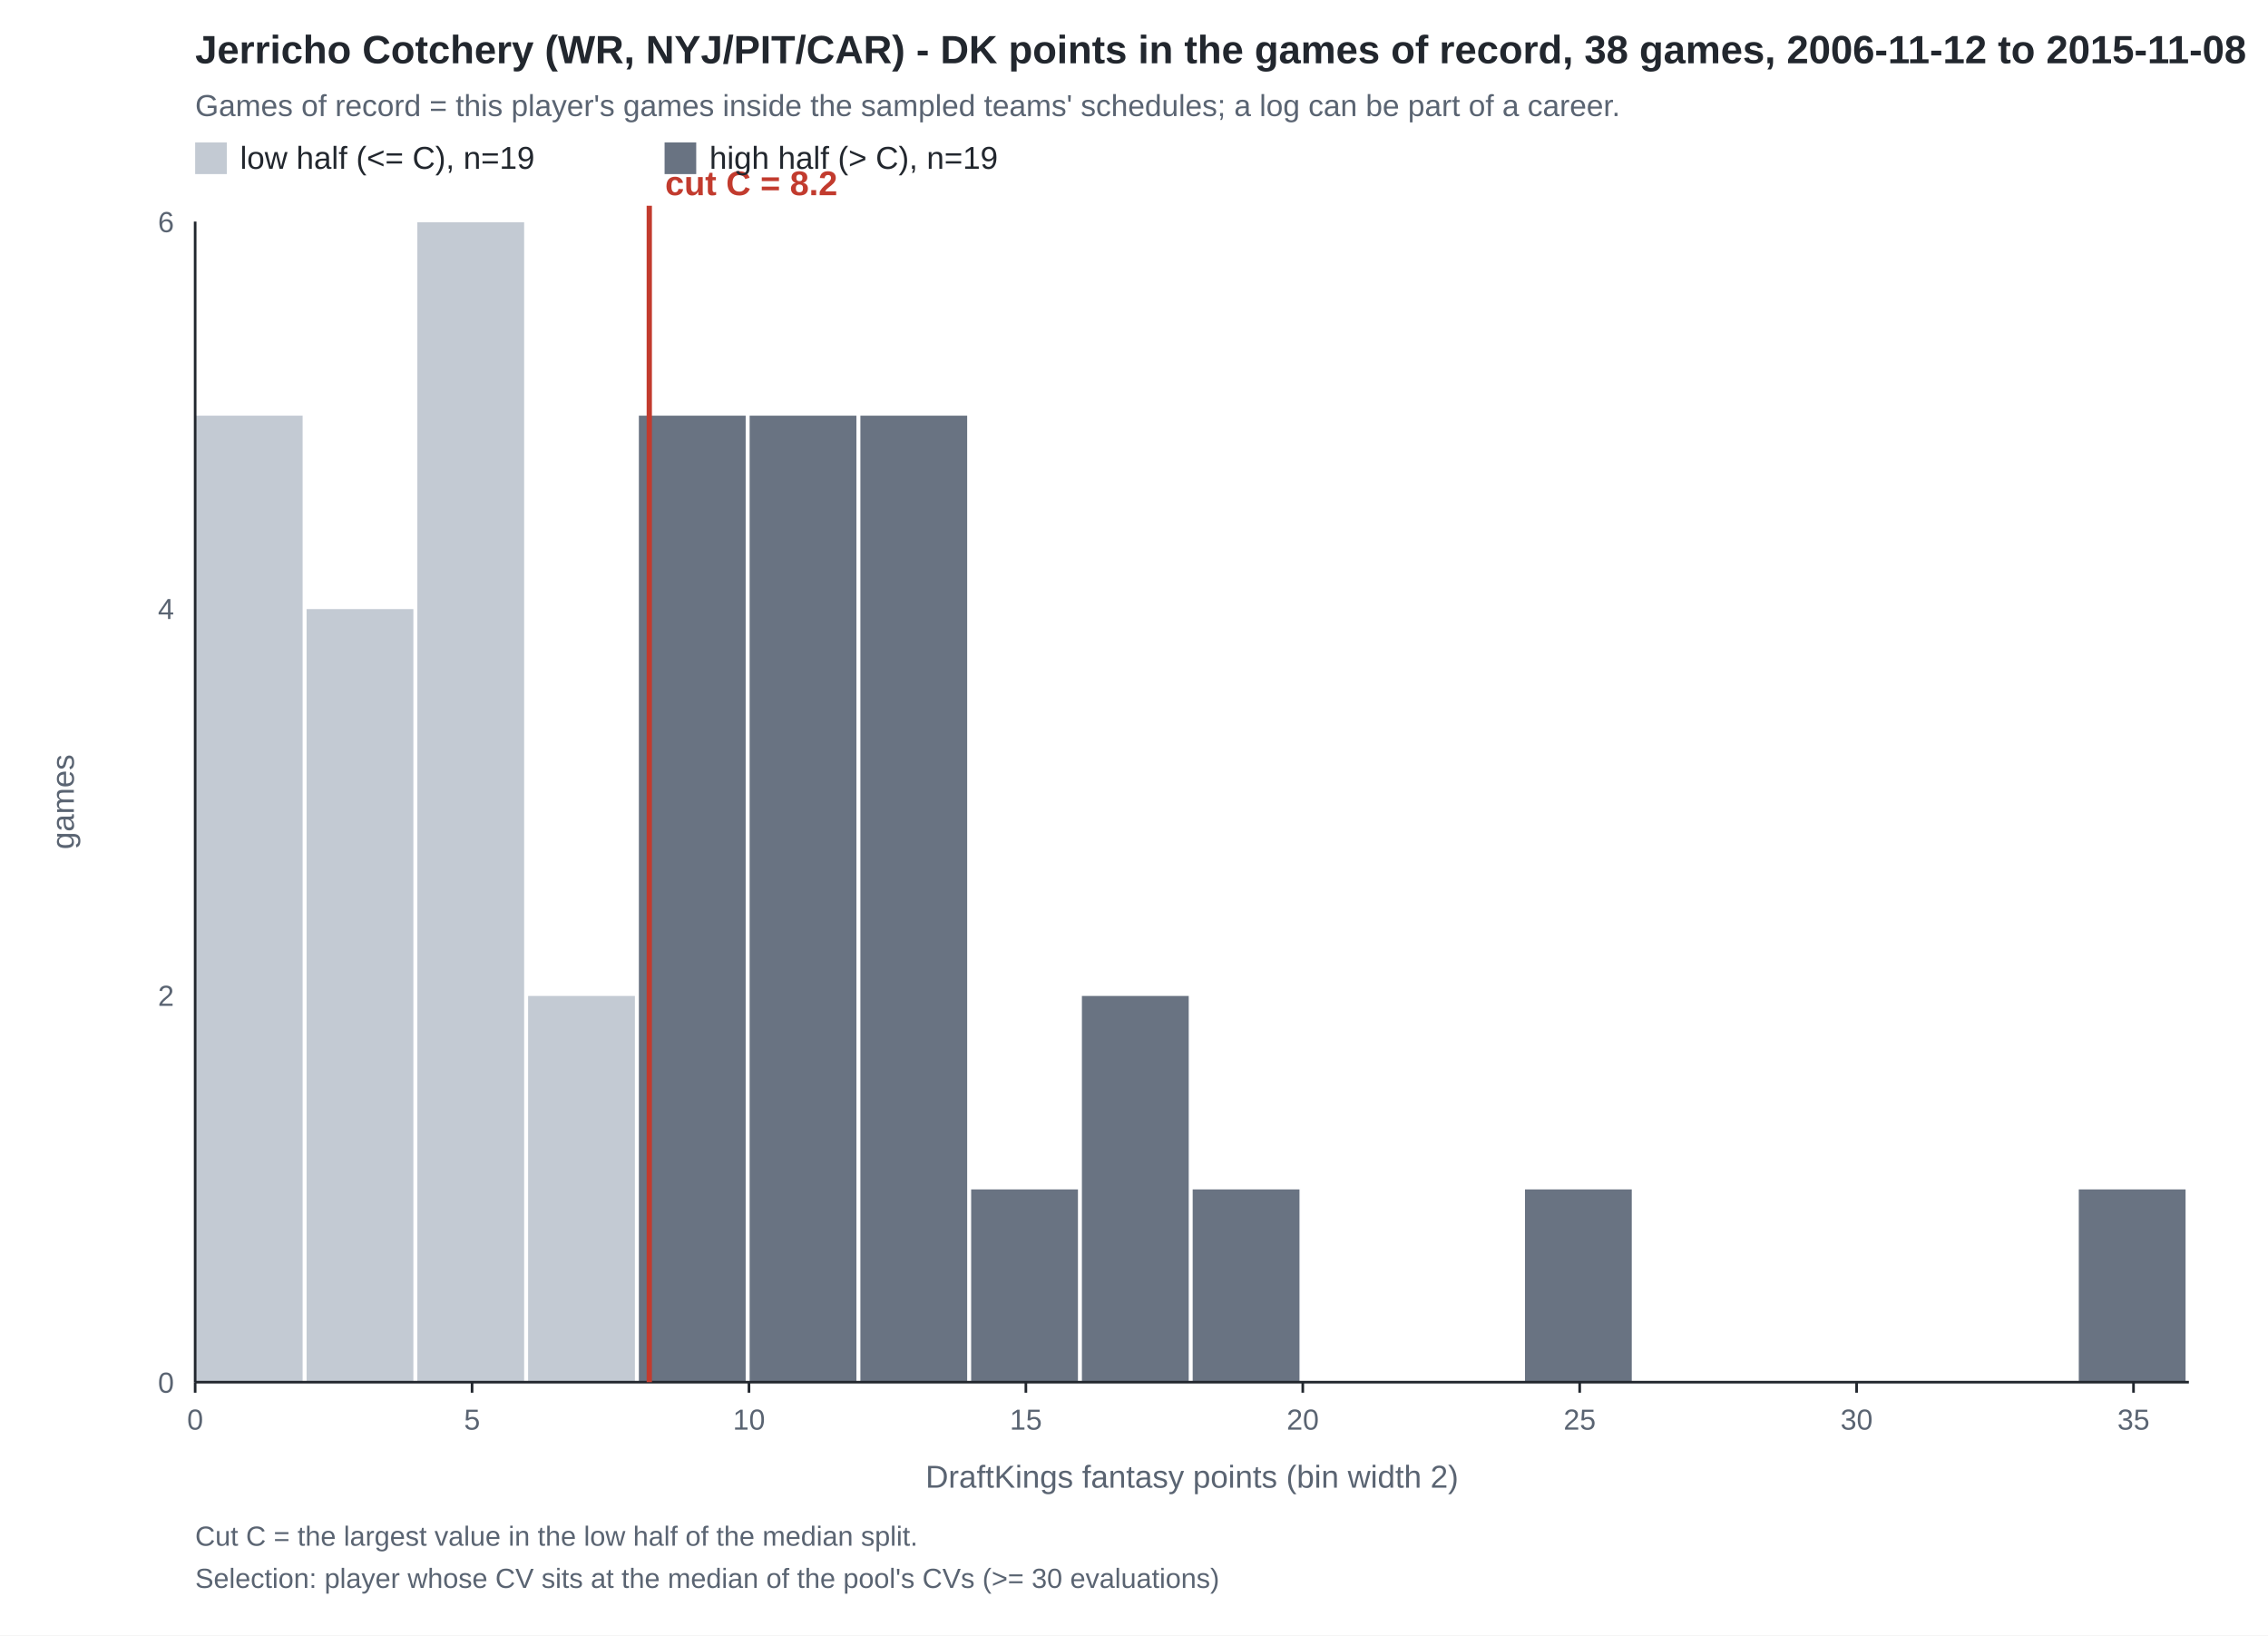
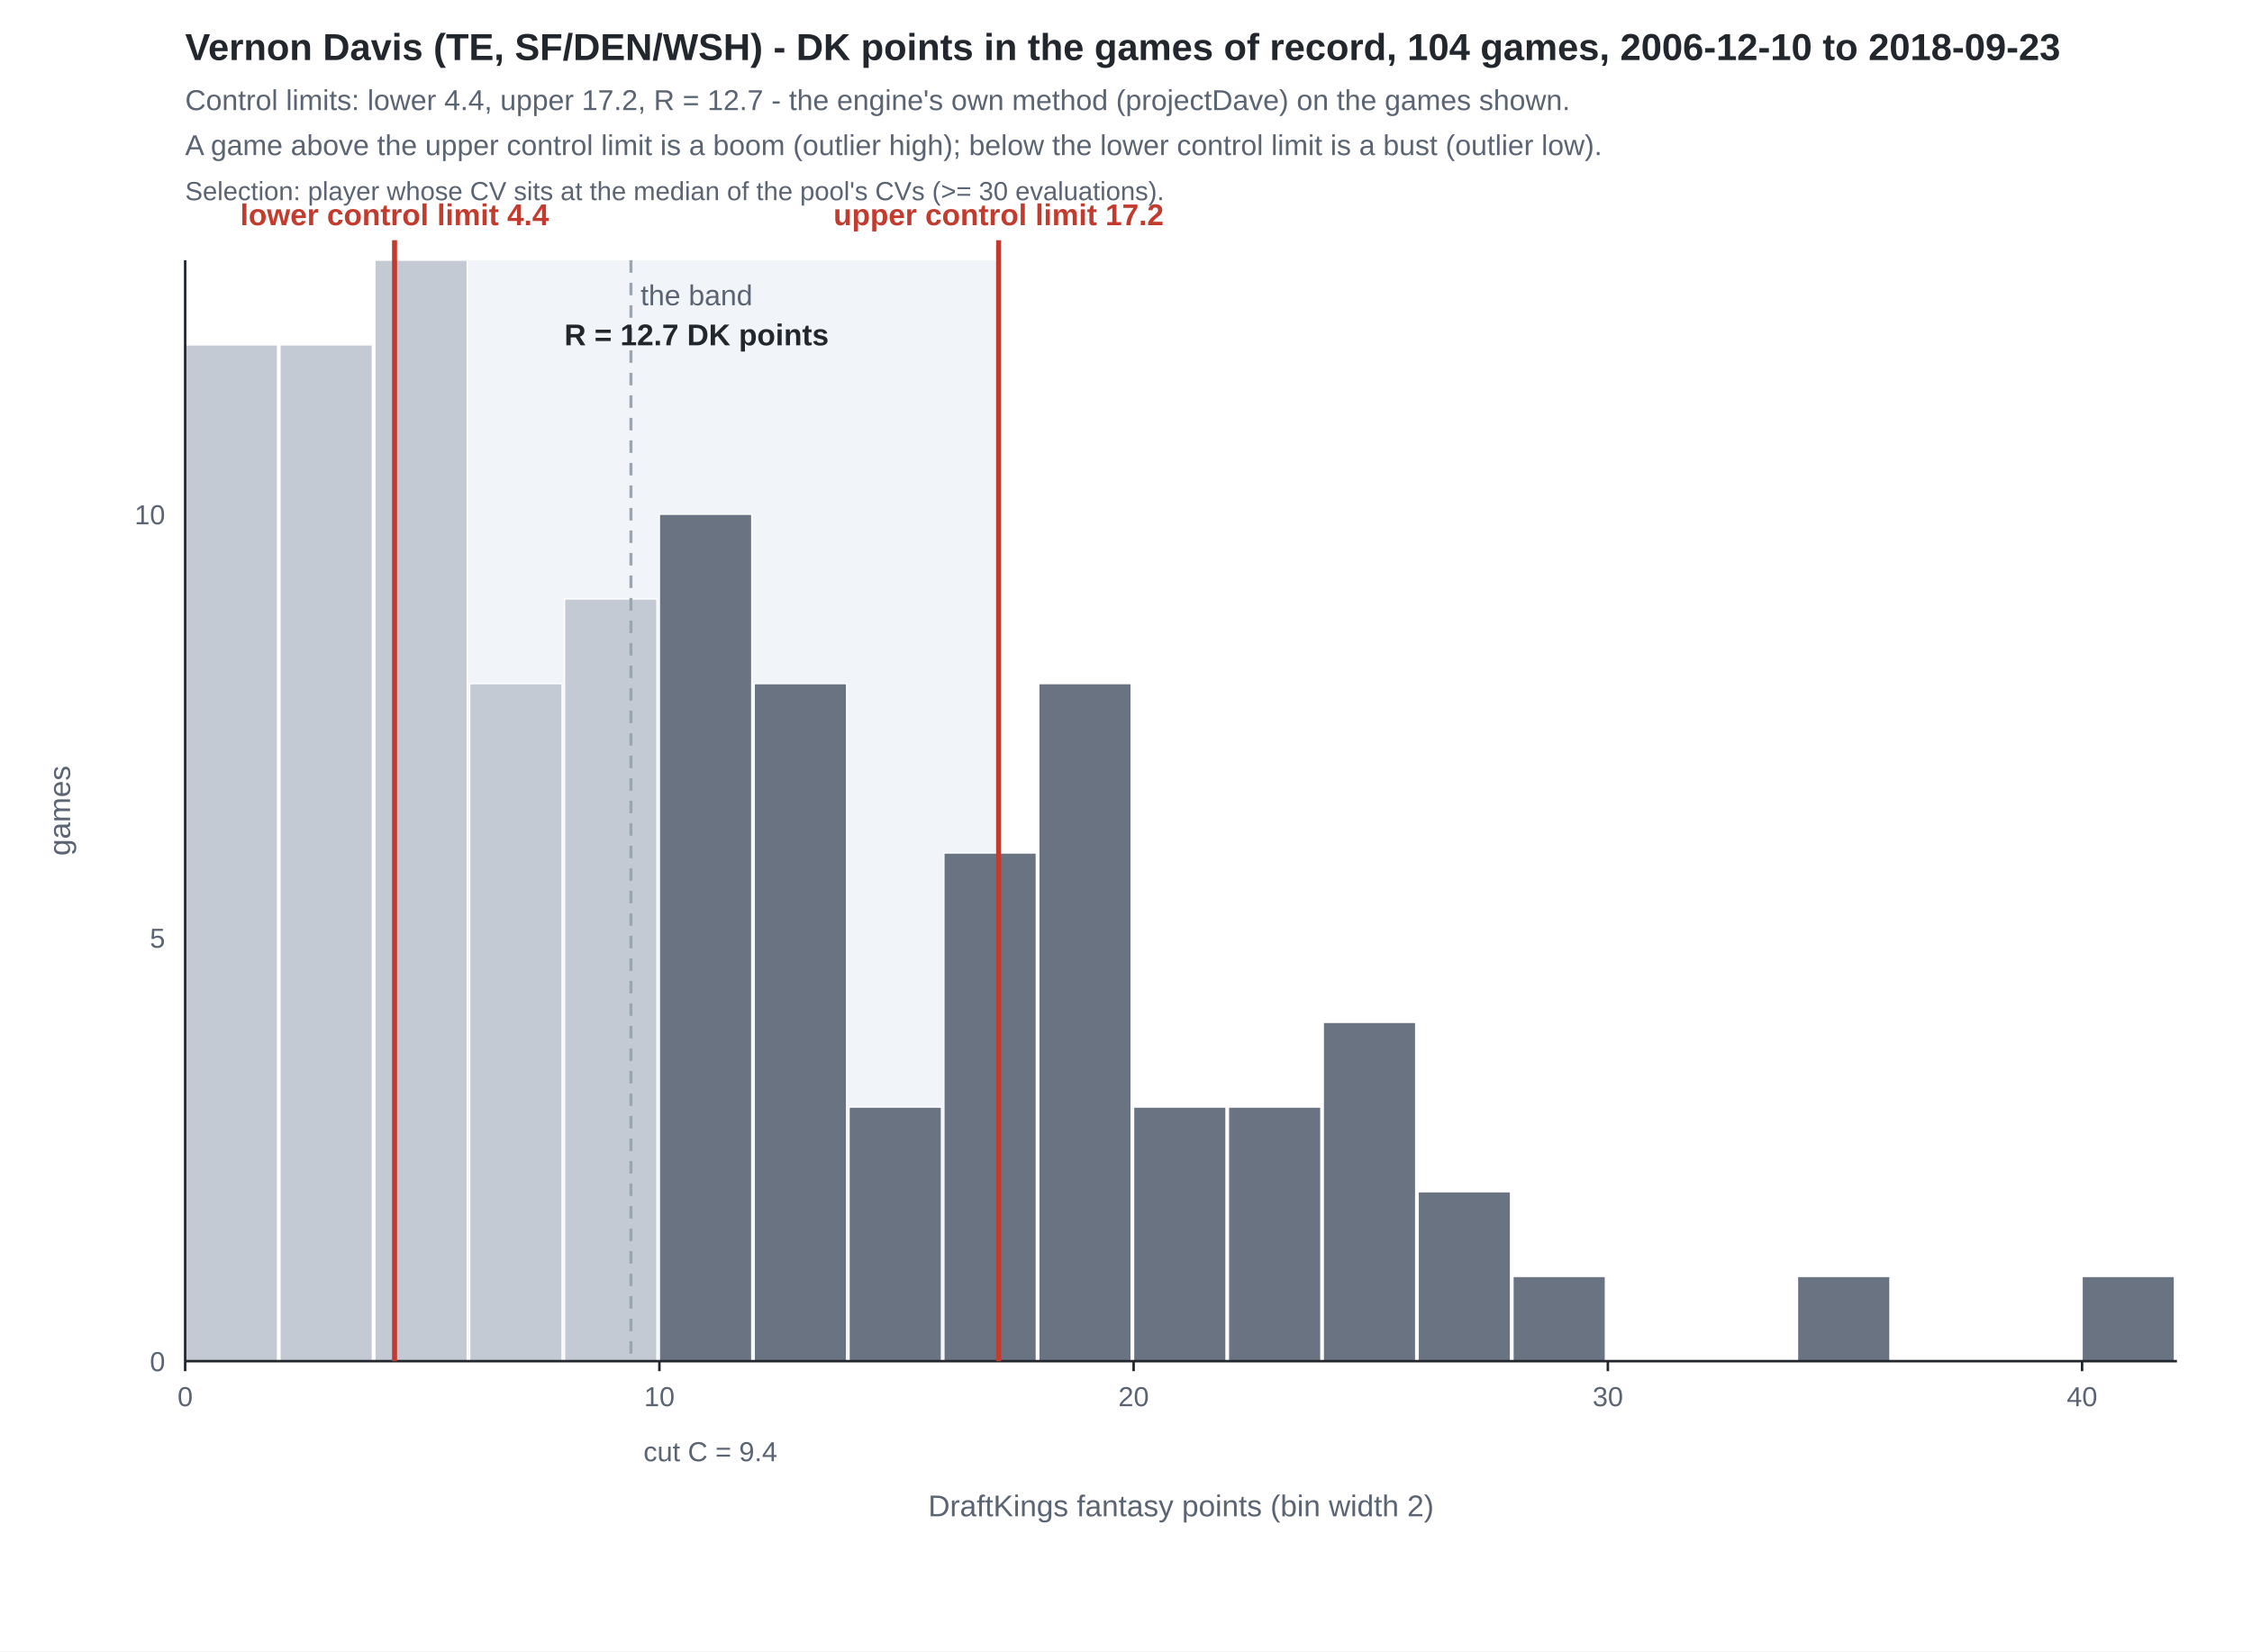
- <svg xmlns="http://www.w3.org/2000/svg" width="860" height="620" viewBox="0 0 860 620">
+ <svg xmlns="http://www.w3.org/2000/svg" width="900" height="660" viewBox="0 0 900 660">
  <rect width="100%" height="100%" fill="white" />
  <g font-family="Segoe UI, Arial, sans-serif">
-     <rect x="74" y="157.333" width="41" height="366.667" fill="#c3cad3" stroke="white" stroke-width="0.5" />
-     <rect x="116" y="230.667" width="41" height="293.333" fill="#c3cad3" stroke="white" stroke-width="0.5" />
-     <rect x="158" y="84" width="41" height="440" fill="#c3cad3" stroke="white" stroke-width="0.5" />
-     <rect x="200" y="377.333" width="41" height="146.667" fill="#c3cad3" stroke="white" stroke-width="0.5" />
-     <rect x="242" y="157.333" width="41" height="366.667" fill="#697382" stroke="white" stroke-width="0.5" />
-     <rect x="284" y="157.333" width="41" height="366.667" fill="#697382" stroke="white" stroke-width="0.5" />
-     <rect x="326" y="157.333" width="41" height="366.667" fill="#697382" stroke="white" stroke-width="0.5" />
-     <rect x="368" y="450.667" width="41" height="73.333" fill="#697382" stroke="white" stroke-width="0.5" />
-     <rect x="410" y="377.333" width="41" height="146.667" fill="#697382" stroke="white" stroke-width="0.5" />
-     <rect x="452" y="450.667" width="41" height="73.333" fill="#697382" stroke="white" stroke-width="0.5" />
-     <rect x="578" y="450.667" width="41" height="73.333" fill="#697382" stroke="white" stroke-width="0.5" />
-     <rect x="788" y="450.667" width="41" height="73.333" fill="#697382" stroke="white" stroke-width="0.5" />
-     <line x1="74" y1="84" x2="74" y2="524" stroke="#22272e" stroke-width="1" />
-     <line x1="74" y1="524" x2="830" y2="524" stroke="#22272e" stroke-width="1" />
-     <line x1="74" y1="524" x2="74" y2="528" stroke="#22272e" stroke-width="1" />
-     <text x="74" y="542" font-size="11" fill="#5a6472" text-anchor="middle">0</text>
-     <line x1="179" y1="524" x2="179" y2="528" stroke="#22272e" stroke-width="1" />
-     <text x="179" y="542" font-size="11" fill="#5a6472" text-anchor="middle">5</text>
-     <line x1="284" y1="524" x2="284" y2="528" stroke="#22272e" stroke-width="1" />
-     <text x="284" y="542" font-size="11" fill="#5a6472" text-anchor="middle">10</text>
-     <line x1="389" y1="524" x2="389" y2="528" stroke="#22272e" stroke-width="1" />
-     <text x="389" y="542" font-size="11" fill="#5a6472" text-anchor="middle">15</text>
-     <line x1="494" y1="524" x2="494" y2="528" stroke="#22272e" stroke-width="1" />
-     <text x="494" y="542" font-size="11" fill="#5a6472" text-anchor="middle">20</text>
-     <line x1="599" y1="524" x2="599" y2="528" stroke="#22272e" stroke-width="1" />
-     <text x="599" y="542" font-size="11" fill="#5a6472" text-anchor="middle">25</text>
-     <line x1="704" y1="524" x2="704" y2="528" stroke="#22272e" stroke-width="1" />
-     <text x="704" y="542" font-size="11" fill="#5a6472" text-anchor="middle">30</text>
-     <line x1="809" y1="524" x2="809" y2="528" stroke="#22272e" stroke-width="1" />
-     <text x="809" y="542" font-size="11" fill="#5a6472" text-anchor="middle">35</text>
-     <text x="66" y="528" font-size="11" fill="#5a6472" text-anchor="end">0</text>
-     <text x="66" y="381.333" font-size="11" fill="#5a6472" text-anchor="end">2</text>
-     <text x="66" y="234.667" font-size="11" fill="#5a6472" text-anchor="end">4</text>
-     <text x="66" y="88" font-size="11" fill="#5a6472" text-anchor="end">6</text>
-     <text x="452" y="564" font-size="12" fill="#5a6472" text-anchor="middle">DraftKings fantasy points (bin width 2)</text>
-     <text x="28" y="304" font-size="12" fill="#5a6472" text-anchor="middle" transform="rotate(-90 28 304)">games</text>
-     <line x1="246.2" y1="78" x2="246.2" y2="524" stroke="#c23b2e" stroke-width="2" />
-     <text x="252.2" y="74" font-size="13" fill="#c23b2e" text-anchor="start" font-weight="600">cut C = 8.2</text>
-     <rect x="74" y="54" width="12" height="12" fill="#c3cad3" />
-     <text x="91" y="64" font-size="12" fill="#22272e">low half (&lt;= C), n=19</text>
-     <rect x="252" y="54" width="12" height="12" fill="#697382" />
-     <text x="269" y="64" font-size="12" fill="#22272e">high half (&gt; C), n=19</text>
-     <text x="74" y="24" font-size="15" fill="#22272e" text-anchor="start" font-weight="700">Jerricho Cotchery (WR, NYJ/PIT/CAR) - DK points in the games of record, 38 games, 2006-11-12 to 2015-11-08</text>
-     <text x="74" y="44" font-size="11.5" fill="#5a6472">Games of record = this player's games inside the sampled teams' schedules; a log can be part of a career.</text>
-     <text x="74" y="586" font-size="10.5" fill="#5a6472">Cut C = the largest value in the low half of the median split.</text>
-     <text x="74" y="602" font-size="10.5" fill="#5a6472">Selection: player whose CV sits at the median of the pool's CVs (&gt;= 30 evaluations)</text>
+     <rect x="157.682" y="104" width="241.407" height="440" fill="#f1f4f8" />
+     <rect x="74" y="137.846" width="36.905" height="406.154" fill="#c3cad3" stroke="white" stroke-width="0.5" />
+     <rect x="111.905" y="137.846" width="36.905" height="406.154" fill="#c3cad3" stroke="white" stroke-width="0.5" />
+     <rect x="149.81" y="104" width="36.905" height="440" fill="#c3cad3" stroke="white" stroke-width="0.5" />
+     <rect x="187.714" y="273.231" width="36.905" height="270.769" fill="#c3cad3" stroke="white" stroke-width="0.5" />
+     <rect x="225.619" y="239.385" width="36.905" height="304.615" fill="#c3cad3" stroke="white" stroke-width="0.5" />
+     <rect x="263.524" y="205.538" width="36.905" height="338.462" fill="#697382" stroke="white" stroke-width="0.5" />
+     <rect x="301.429" y="273.231" width="36.905" height="270.769" fill="#697382" stroke="white" stroke-width="0.5" />
+     <rect x="339.333" y="442.462" width="36.905" height="101.538" fill="#697382" stroke="white" stroke-width="0.5" />
+     <rect x="377.238" y="340.923" width="36.905" height="203.077" fill="#697382" stroke="white" stroke-width="0.5" />
+     <rect x="415.143" y="273.231" width="36.905" height="270.769" fill="#697382" stroke="white" stroke-width="0.5" />
+     <rect x="453.048" y="442.462" width="36.905" height="101.538" fill="#697382" stroke="white" stroke-width="0.5" />
+     <rect x="490.952" y="442.462" width="36.905" height="101.538" fill="#697382" stroke="white" stroke-width="0.5" />
+     <rect x="528.857" y="408.615" width="36.905" height="135.385" fill="#697382" stroke="white" stroke-width="0.5" />
+     <rect x="566.762" y="476.308" width="36.905" height="67.692" fill="#697382" stroke="white" stroke-width="0.5" />
+     <rect x="604.667" y="510.154" width="36.905" height="33.846" fill="#697382" stroke="white" stroke-width="0.5" />
+     <rect x="718.381" y="510.154" width="36.905" height="33.846" fill="#697382" stroke="white" stroke-width="0.5" />
+     <rect x="832.095" y="510.154" width="36.905" height="33.846" fill="#697382" stroke="white" stroke-width="0.5" />
+     <line x1="74" y1="104" x2="74" y2="544" stroke="#22272e" stroke-width="1" />
+     <line x1="74" y1="544" x2="870" y2="544" stroke="#22272e" stroke-width="1" />
+     <line x1="74" y1="544" x2="74" y2="548" stroke="#22272e" stroke-width="1" />
+     <text x="74" y="562" font-size="11" fill="#5a6472" text-anchor="middle">0</text>
+     <line x1="263.524" y1="544" x2="263.524" y2="548" stroke="#22272e" stroke-width="1" />
+     <text x="263.524" y="562" font-size="11" fill="#5a6472" text-anchor="middle">10</text>
+     <line x1="453.048" y1="544" x2="453.048" y2="548" stroke="#22272e" stroke-width="1" />
+     <text x="453.048" y="562" font-size="11" fill="#5a6472" text-anchor="middle">20</text>
+     <line x1="642.571" y1="544" x2="642.571" y2="548" stroke="#22272e" stroke-width="1" />
+     <text x="642.571" y="562" font-size="11" fill="#5a6472" text-anchor="middle">30</text>
+     <line x1="832.095" y1="544" x2="832.095" y2="548" stroke="#22272e" stroke-width="1" />
+     <text x="832.095" y="562" font-size="11" fill="#5a6472" text-anchor="middle">40</text>
+     <text x="66" y="548" font-size="11" fill="#5a6472" text-anchor="end">0</text>
+     <text x="66" y="378.769" font-size="11" fill="#5a6472" text-anchor="end">5</text>
+     <text x="66" y="209.538" font-size="11" fill="#5a6472" text-anchor="end">10</text>
+     <line x1="252.152" y1="104" x2="252.152" y2="544" stroke="#9aa5b1" stroke-width="1.2" stroke-dasharray="5 4" />
+     <text x="257.152" y="584" font-size="11" fill="#5a6472" text-anchor="start">cut C = 9.4</text>
+     <line x1="157.682" y1="96" x2="157.682" y2="544" stroke="#c23b2e" stroke-width="2" />
+     <line x1="399.089" y1="96" x2="399.089" y2="544" stroke="#c23b2e" stroke-width="2" />
+     <text x="157.682" y="90" font-size="12" fill="#c23b2e" text-anchor="middle" font-weight="600">lower control limit 4.4</text>
+     <text x="399.089" y="90" font-size="12" fill="#c23b2e" text-anchor="middle" font-weight="600">upper control limit 17.2</text>
+     <text x="278.386" y="122" font-size="11.5" fill="#5a6472" text-anchor="middle">the band</text>
+     <text x="278.386" y="138" font-size="12" fill="#22272e" text-anchor="middle" font-weight="700">R = 12.7 DK points</text>
+     <text x="472" y="606" font-size="12" fill="#5a6472" text-anchor="middle">DraftKings fantasy points (bin width 2)</text>
+     <text x="28" y="324" font-size="12" fill="#5a6472" text-anchor="middle" transform="rotate(-90 28 324)">games</text>
+     <text x="74" y="24" font-size="15" fill="#22272e" text-anchor="start" font-weight="700">Vernon Davis (TE, SF/DEN/WSH) - DK points in the games of record, 104 games, 2006-12-10 to 2018-09-23</text>
+     <text x="74" y="44" font-size="11.5" fill="#5a6472">Control limits: lower 4.4, upper 17.2, R = 12.7 - the engine's own method (projectDave) on the games shown.</text>
+     <text x="74" y="62" font-size="11.5" fill="#5a6472">A game above the upper control limit is a boom (outlier high); below the lower control limit is a bust (outlier low).</text>
+     <text x="74" y="80" font-size="10.5" fill="#5a6472">Selection: player whose CV sits at the median of the pool's CVs (&gt;= 30 evaluations).</text>
  </g>
</svg>
